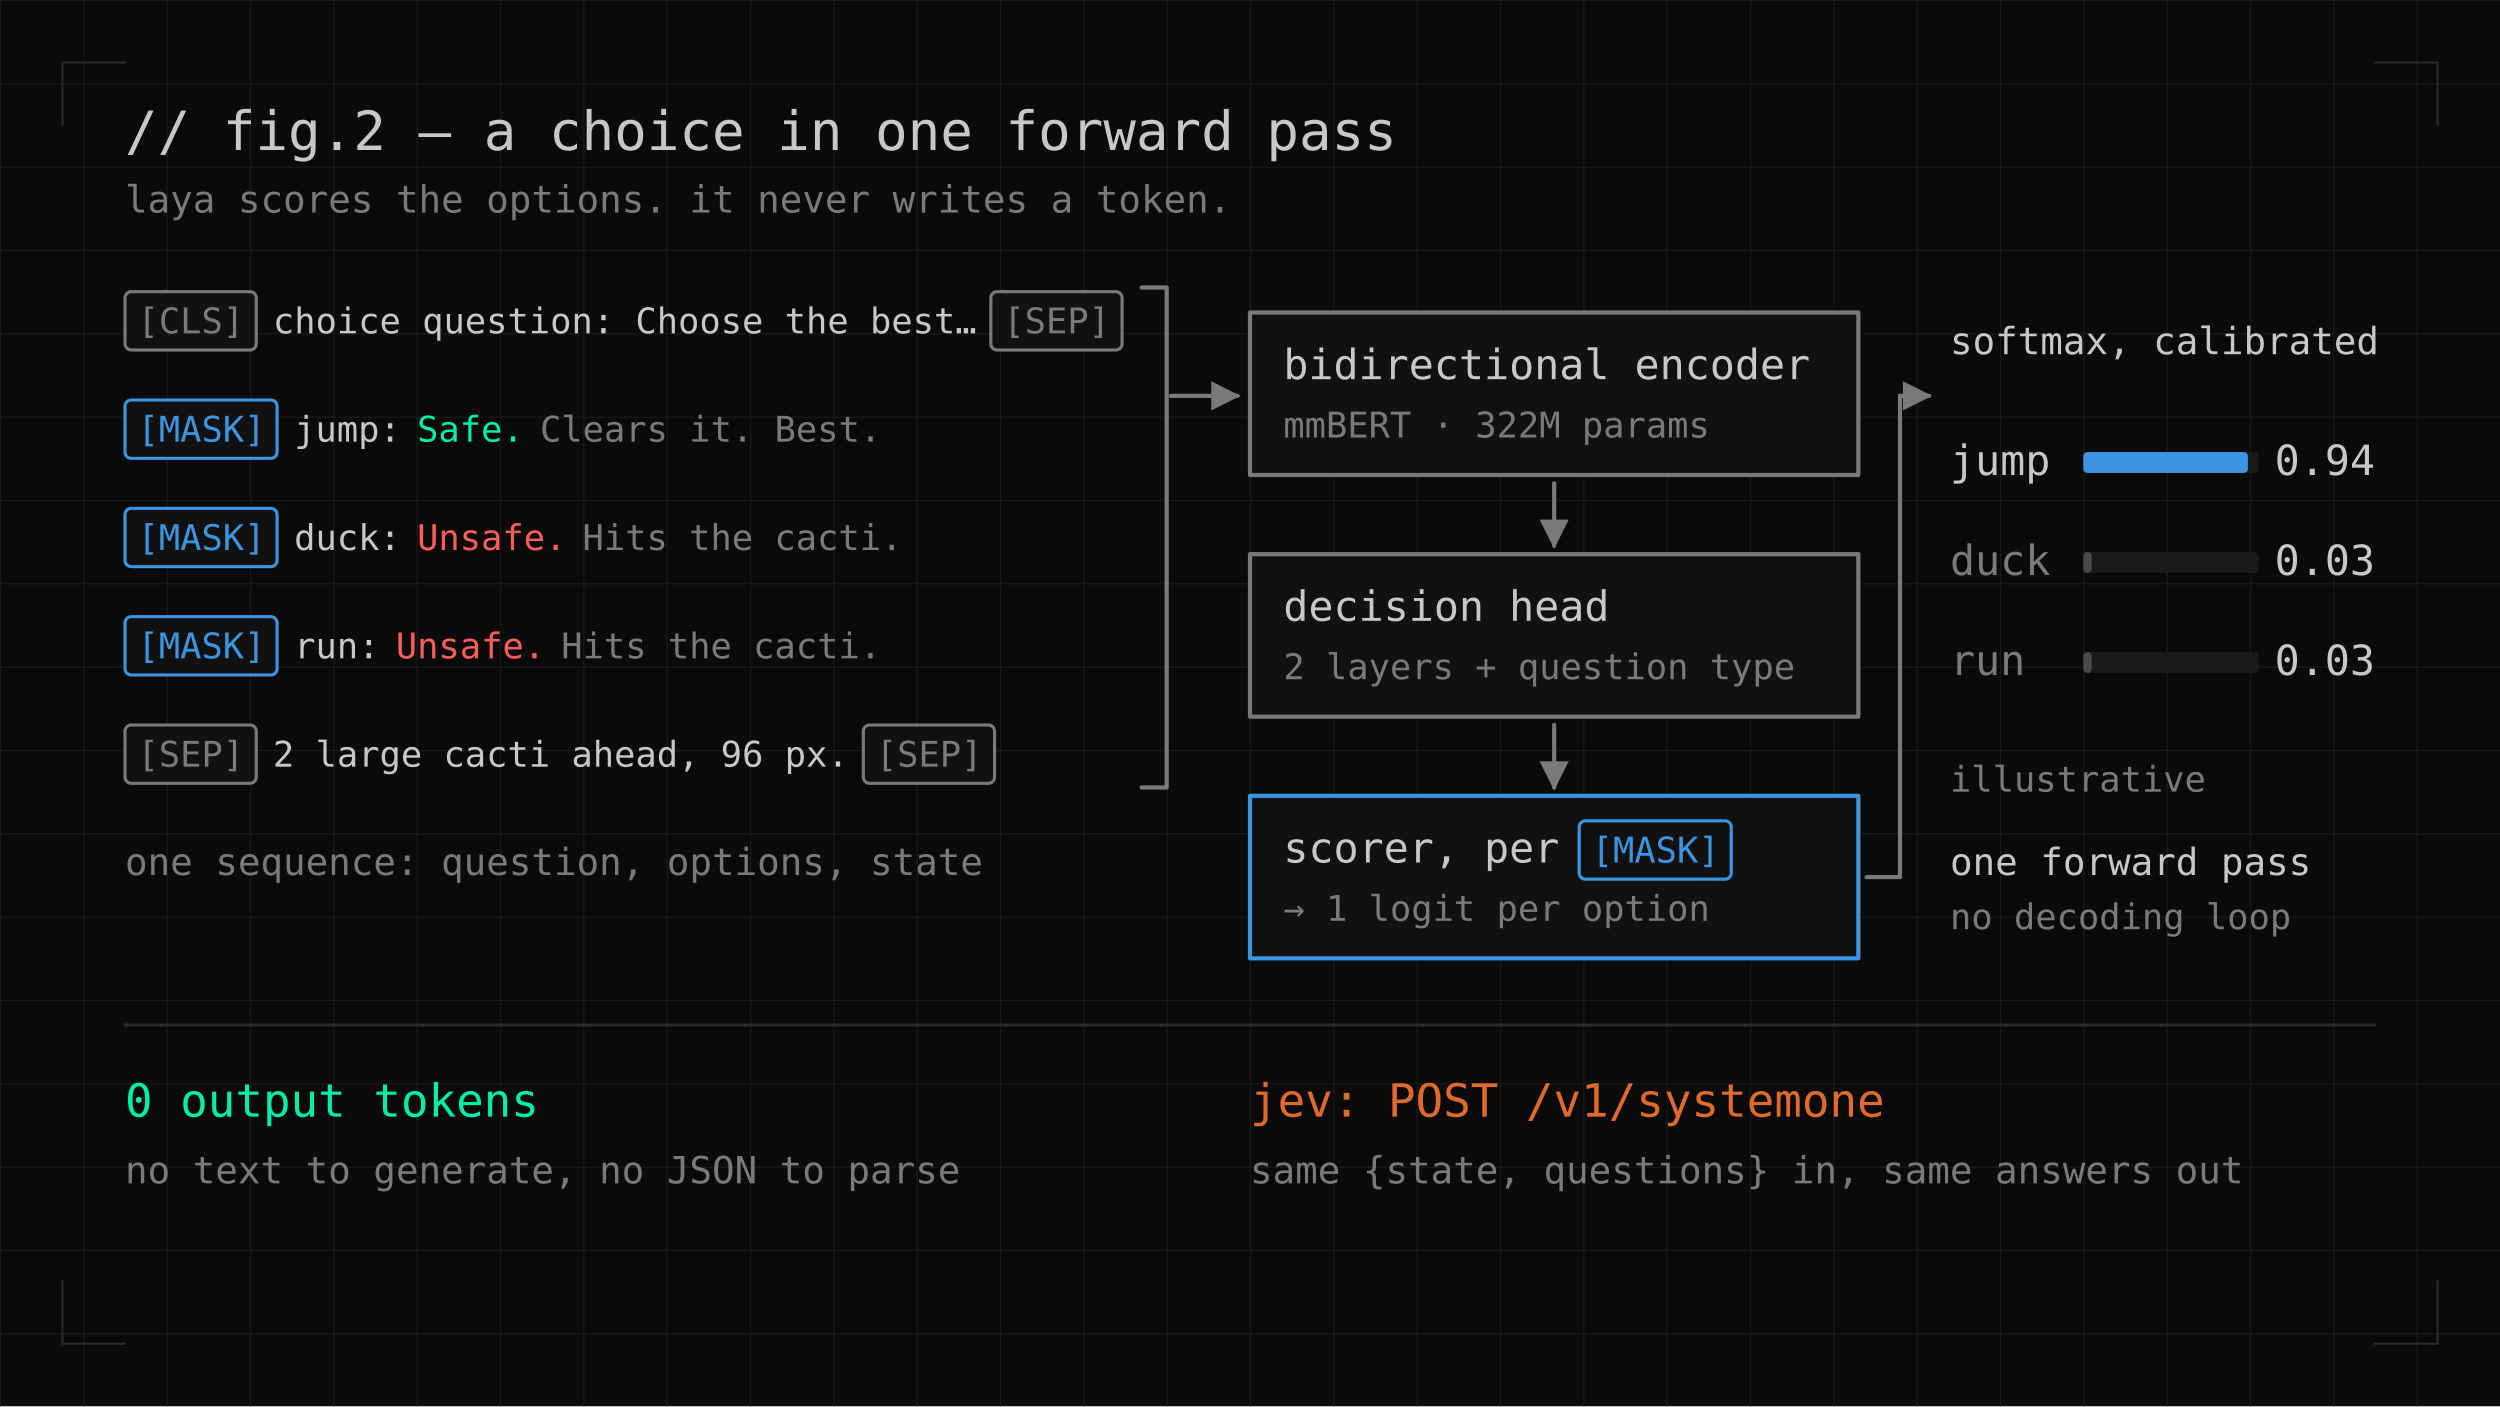
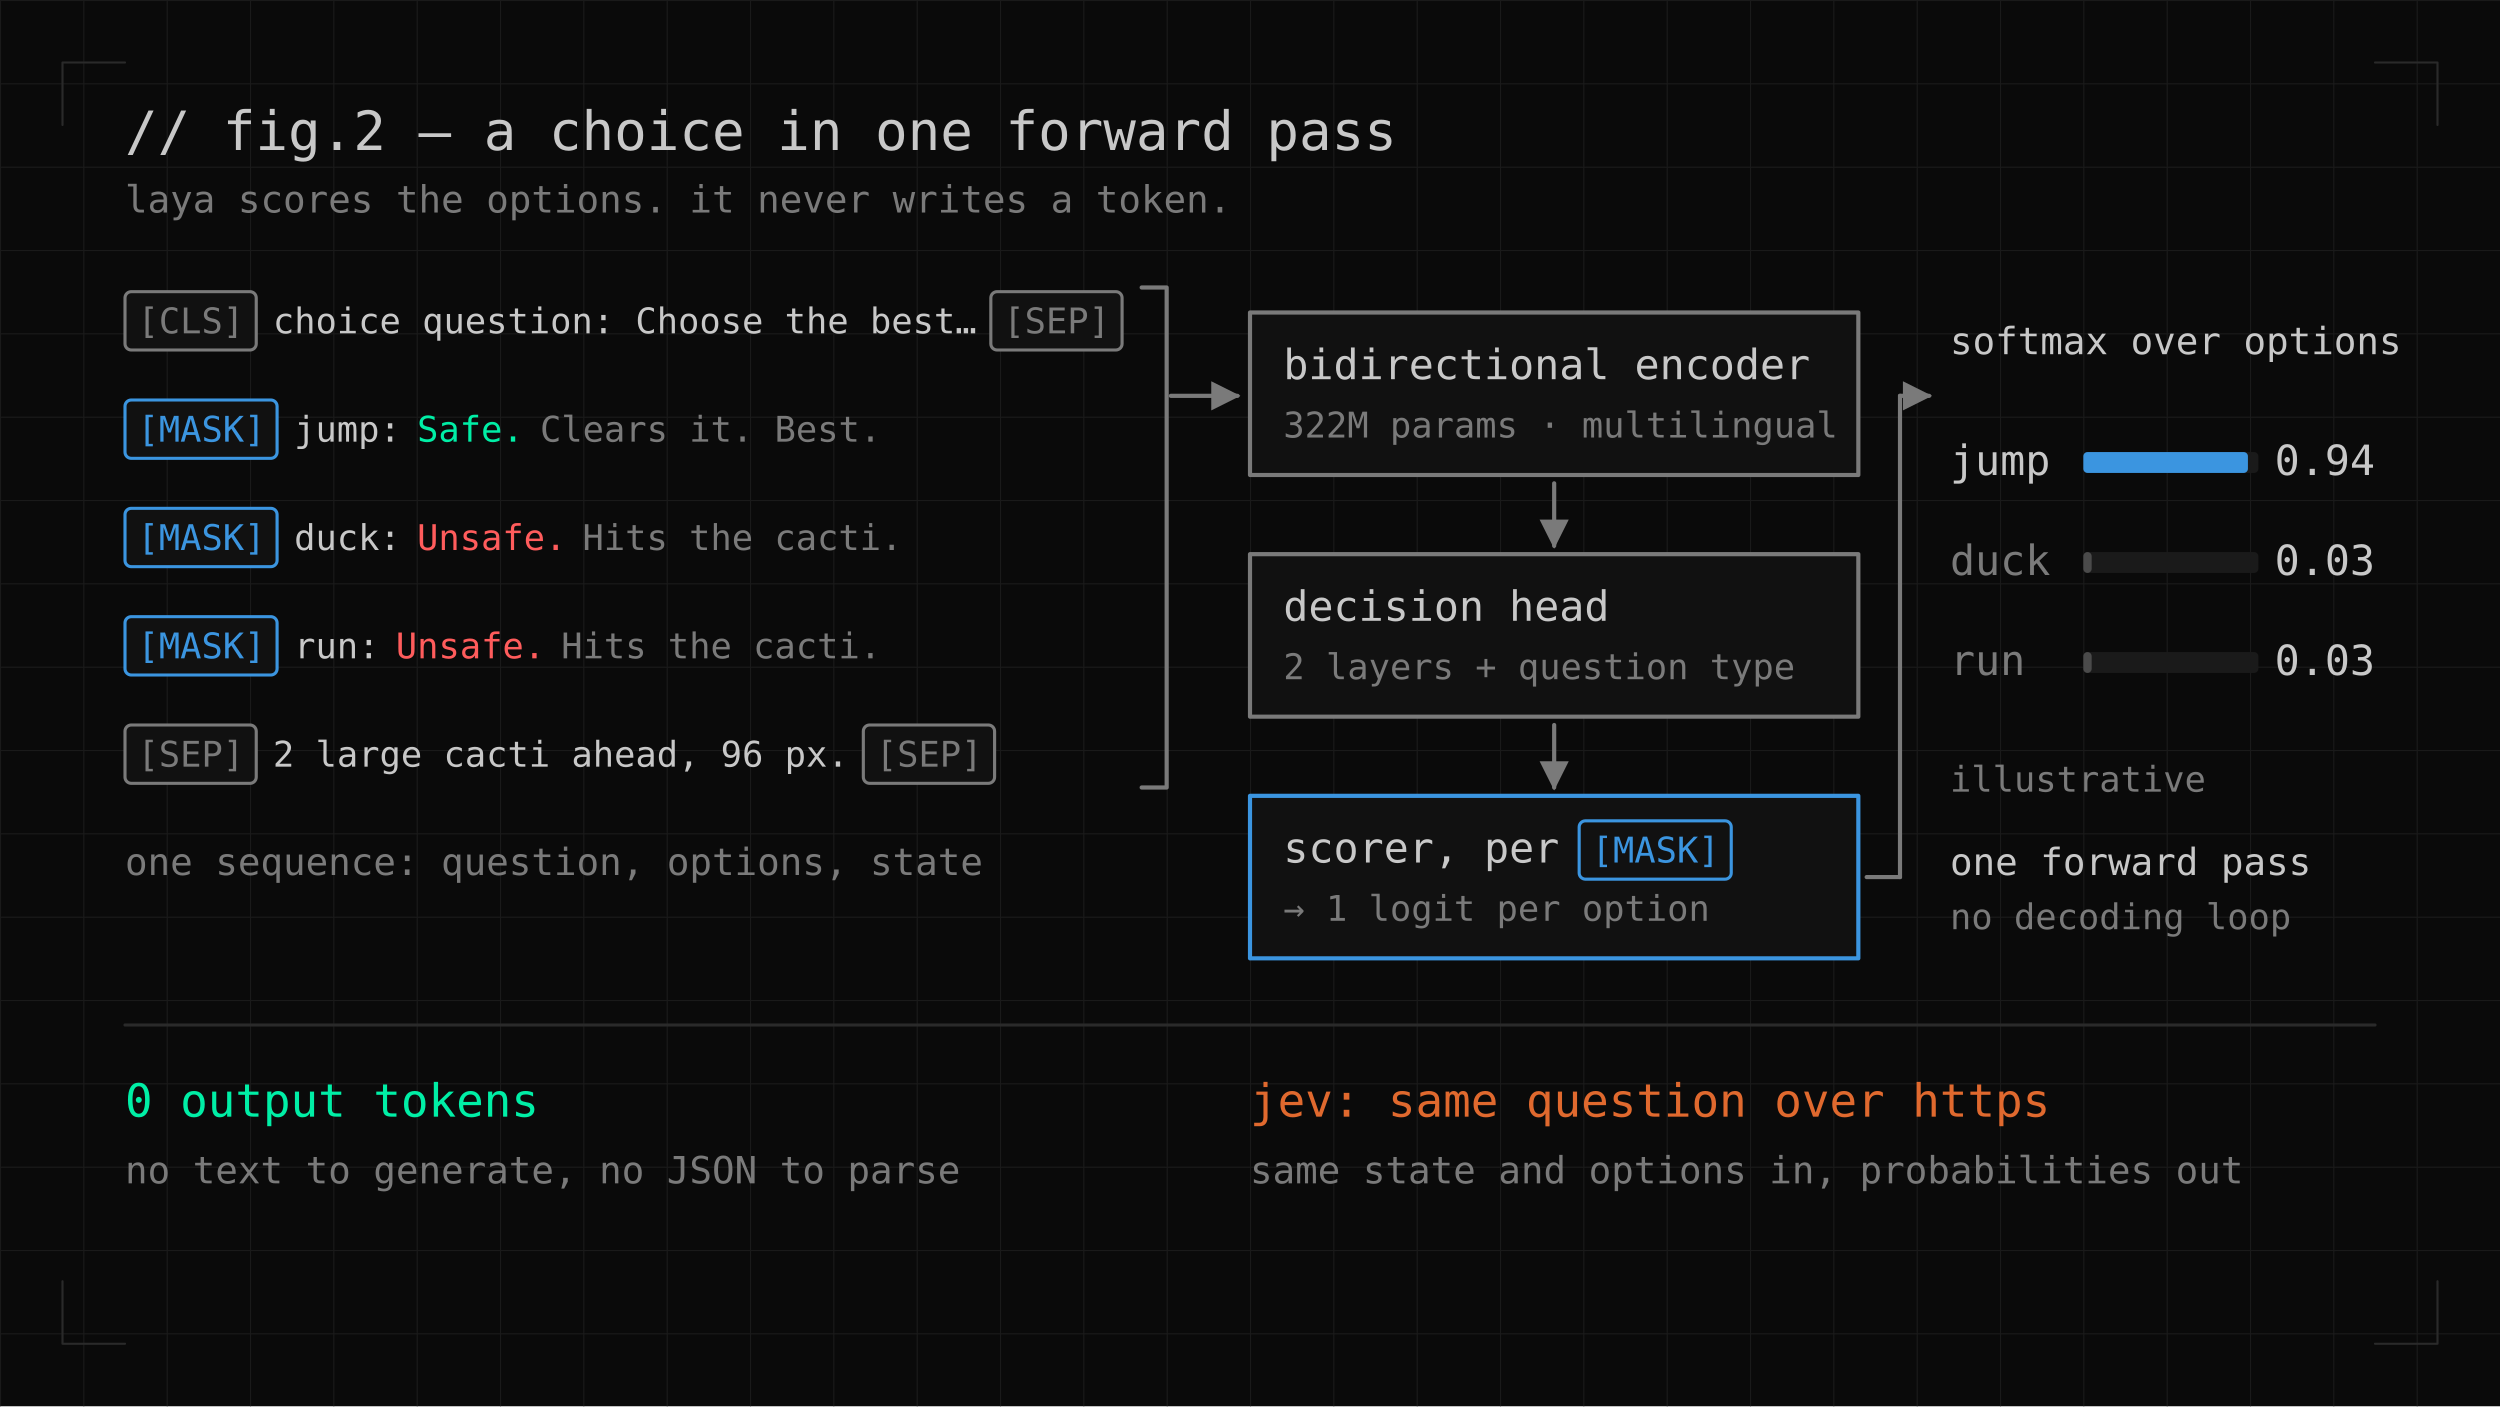
<svg xmlns="http://www.w3.org/2000/svg" viewBox="0 0 1200 675" fill="none" stroke-linecap="round" stroke-linejoin="round">
  <defs>
    <pattern id="grid-typed" width="40" height="40" patternUnits="userSpaceOnUse">
      <path d="M 40 0 L 0 0 0 40" stroke="#1a1a1a" stroke-width="1" />
    </pattern>
    <marker id="arrow-typed" viewBox="0 0 10 10" refX="9" refY="5" markerWidth="7" markerHeight="7" orient="auto-start-reverse">
      <path d="M 0 0 L 10 5 L 0 10 Z" fill="#7a7a7a" stroke="none" />
    </marker>
    <marker id="arrow-green-typed" viewBox="0 0 10 10" refX="9" refY="5" markerWidth="7" markerHeight="7" orient="auto-start-reverse">
      <path d="M 0 0 L 10 5 L 0 10 Z" fill="#00efa6" stroke="none" />
    </marker>
  </defs>
  <rect width="1200" height="675" fill="#0a0a0a" />
  <rect width="1200" height="675" fill="url(#grid-typed)" />
  <g font-family="ui-monospace, SFMono-Regular, Menlo, monospace">
    <text x="60" y="72" font-size="26" fill="#c8c8c8">// fig.2 — a choice in one forward pass</text>
    <text x="60" y="102" font-size="18" fill="#7a7a7a">laya scores the options. it never writes a token.</text>
  </g>
  <rect x="60" y="140" width="63" height="28" rx="3" fill="#111111" stroke="#7a7a7a" stroke-width="1.5" />
  <text x="66" y="160" font-family="ui-monospace, SFMono-Regular, Menlo, monospace" font-size="17" fill="#7a7a7a">[CLS]</text>
  <text x="131.0" y="160" font-family="ui-monospace, SFMono-Regular, Menlo, monospace" font-size="17" fill="#c8c8c8">choice question: Choose the best…</text>
  <rect x="475.6" y="140" width="63" height="28" rx="3" fill="#111111" stroke="#7a7a7a" stroke-width="1.5" />
  <text x="481.6" y="160" font-family="ui-monospace, SFMono-Regular, Menlo, monospace" font-size="17" fill="#7a7a7a">[SEP]</text>
  <rect x="60" y="192" width="73" height="28" rx="3" fill="#111111" stroke="#3b95e0" stroke-width="1.5" />
  <text x="66" y="212" font-family="ui-monospace, SFMono-Regular, Menlo, monospace" font-size="17" fill="#3b95e0">[MASK]</text>
  <text x="141.2" y="212" font-family="ui-monospace, SFMono-Regular, Menlo, monospace" font-size="17" fill="#c8c8c8">jump:</text>
  <text x="200.2" y="212" font-family="ui-monospace, SFMono-Regular, Menlo, monospace" font-size="17" fill="#00efa6">Safe.</text>
  <text x="259.2" y="212" font-family="ui-monospace, SFMono-Regular, Menlo, monospace" font-size="17" fill="#7a7a7a">Clears it. Best.</text>
  <rect x="60" y="244" width="73" height="28" rx="3" fill="#111111" stroke="#3b95e0" stroke-width="1.5" />
  <text x="66" y="264" font-family="ui-monospace, SFMono-Regular, Menlo, monospace" font-size="17" fill="#3b95e0">[MASK]</text>
  <text x="141.2" y="264" font-family="ui-monospace, SFMono-Regular, Menlo, monospace" font-size="17" fill="#c8c8c8">duck:</text>
  <text x="200.2" y="264" font-family="ui-monospace, SFMono-Regular, Menlo, monospace" font-size="17" fill="#ff5c5c">Unsafe.</text>
  <text x="279.6" y="264" font-family="ui-monospace, SFMono-Regular, Menlo, monospace" font-size="17" fill="#7a7a7a">Hits the cacti.</text>
  <rect x="60" y="296" width="73" height="28" rx="3" fill="#111111" stroke="#3b95e0" stroke-width="1.5" />
  <text x="66" y="316" font-family="ui-monospace, SFMono-Regular, Menlo, monospace" font-size="17" fill="#3b95e0">[MASK]</text>
  <text x="141.2" y="316" font-family="ui-monospace, SFMono-Regular, Menlo, monospace" font-size="17" fill="#c8c8c8">run:</text>
  <text x="190.0" y="316" font-family="ui-monospace, SFMono-Regular, Menlo, monospace" font-size="17" fill="#ff5c5c">Unsafe.</text>
  <text x="269.4" y="316" font-family="ui-monospace, SFMono-Regular, Menlo, monospace" font-size="17" fill="#7a7a7a">Hits the cacti.</text>
  <rect x="60" y="348" width="63" height="28" rx="3" fill="#111111" stroke="#7a7a7a" stroke-width="1.5" />
  <text x="66" y="368" font-family="ui-monospace, SFMono-Regular, Menlo, monospace" font-size="17" fill="#7a7a7a">[SEP]</text>
  <text x="131.0" y="368" font-family="ui-monospace, SFMono-Regular, Menlo, monospace" font-size="17" fill="#c8c8c8">2 large cacti ahead, 96 px.</text>
  <rect x="414.4" y="348" width="63" height="28" rx="3" fill="#111111" stroke="#7a7a7a" stroke-width="1.5" />
  <text x="420.4" y="368" font-family="ui-monospace, SFMono-Regular, Menlo, monospace" font-size="17" fill="#7a7a7a">[SEP]</text>
  <text x="60" y="420" font-family="ui-monospace, SFMono-Regular, Menlo, monospace" font-size="18" fill="#7a7a7a">one sequence: question, options, state</text>
  <path d="M 548 138 h 12 v 240 h -12" stroke="#7a7a7a" stroke-width="2" />
  <line x1="562" y1="190" x2="594" y2="190" stroke="#7a7a7a" stroke-width="2" marker-end="url(#arrow-typed)" />
  <rect x="600" y="150" width="292" height="78" fill="#111111" stroke="#7a7a7a" stroke-width="2" />
  <text x="616" y="182" font-family="ui-monospace, SFMono-Regular, Menlo, monospace" font-size="20" fill="#c8c8c8">bidirectional encoder</text>
-   <text x="616" y="210" font-family="ui-monospace, SFMono-Regular, Menlo, monospace" font-size="17" fill="#7a7a7a">mmBERT · 322M params</text>
+   <text x="616" y="210" font-family="ui-monospace, SFMono-Regular, Menlo, monospace" font-size="17" fill="#7a7a7a">322M params · multilingual</text>
  <line x1="746" y1="232" x2="746" y2="262" stroke="#7a7a7a" stroke-width="2" marker-end="url(#arrow-typed)" />
  <rect x="600" y="266" width="292" height="78" fill="#111111" stroke="#7a7a7a" stroke-width="2" />
  <text x="616" y="298" font-family="ui-monospace, SFMono-Regular, Menlo, monospace" font-size="20" fill="#c8c8c8">decision head</text>
  <text x="616" y="326" font-family="ui-monospace, SFMono-Regular, Menlo, monospace" font-size="17" fill="#7a7a7a">2 layers + question type</text>
  <line x1="746" y1="348" x2="746" y2="378" stroke="#7a7a7a" stroke-width="2" marker-end="url(#arrow-typed)" />
  <rect x="600" y="382" width="292" height="78" fill="#111111" stroke="#3b95e0" stroke-width="2" />
  <text x="616" y="414" font-family="ui-monospace, SFMono-Regular, Menlo, monospace" font-size="20" fill="#c8c8c8">scorer, per</text>
  <rect x="758" y="394" width="73" height="28" rx="3" fill="#111111" stroke="#3b95e0" stroke-width="1.5" />
  <text x="764" y="414" font-family="ui-monospace, SFMono-Regular, Menlo, monospace" font-size="17" fill="#3b95e0">[MASK]</text>
  <text x="616" y="442" font-family="ui-monospace, SFMono-Regular, Menlo, monospace" font-size="17" fill="#7a7a7a">→ 1 logit per option</text>
  <line x1="896" y1="421" x2="912" y2="421" stroke="#7a7a7a" stroke-width="2" />
  <line x1="912" y1="421" x2="912" y2="190" stroke="#7a7a7a" stroke-width="2" />
  <line x1="912" y1="190" x2="926" y2="190" stroke="#7a7a7a" stroke-width="2" marker-end="url(#arrow-typed)" />
-   <text x="936" y="170" font-family="ui-monospace, SFMono-Regular, Menlo, monospace" font-size="18" fill="#c8c8c8">softmax, calibrated</text>
+   <text x="936" y="170" font-family="ui-monospace, SFMono-Regular, Menlo, monospace" font-size="18" fill="#c8c8c8">softmax over options</text>
  <text x="936" y="228" font-family="ui-monospace, SFMono-Regular, Menlo, monospace" font-size="20" fill="#c8c8c8">jump</text>
  <rect x="1000" y="217" width="84" height="10" rx="2" fill="#1a1a1a" />
  <rect x="1000" y="217" width="79" height="10" rx="2" fill="#3b95e0" />
  <text x="1140" y="228" font-family="ui-monospace, SFMono-Regular, Menlo, monospace" font-size="20" fill="#c8c8c8" text-anchor="end">0.94</text>
  <text x="936" y="276" font-family="ui-monospace, SFMono-Regular, Menlo, monospace" font-size="20" fill="#7a7a7a">duck</text>
  <rect x="1000" y="265" width="84" height="10" rx="2" fill="#1a1a1a" />
  <rect x="1000" y="265" width="4" height="10" rx="2" fill="#4a4a4a" />
  <text x="1140" y="276" font-family="ui-monospace, SFMono-Regular, Menlo, monospace" font-size="20" fill="#c8c8c8" text-anchor="end">0.03</text>
  <text x="936" y="324" font-family="ui-monospace, SFMono-Regular, Menlo, monospace" font-size="20" fill="#7a7a7a">run</text>
  <rect x="1000" y="313" width="84" height="10" rx="2" fill="#1a1a1a" />
  <rect x="1000" y="313" width="4" height="10" rx="2" fill="#4a4a4a" />
  <text x="1140" y="324" font-family="ui-monospace, SFMono-Regular, Menlo, monospace" font-size="20" fill="#c8c8c8" text-anchor="end">0.03</text>
  <text x="936" y="380" font-family="ui-monospace, SFMono-Regular, Menlo, monospace" font-size="17" fill="#7a7a7a">illustrative</text>
  <text x="936" y="420" font-family="ui-monospace, SFMono-Regular, Menlo, monospace" font-size="18" fill="#c8c8c8">one forward pass</text>
  <text x="936" y="446" font-family="ui-monospace, SFMono-Regular, Menlo, monospace" font-size="17" fill="#7a7a7a">no decoding loop</text>
  <line x1="60" y1="492" x2="1140" y2="492" stroke="#2a2a2a" stroke-width="1.5" />
  <text x="60" y="536" font-family="ui-monospace, SFMono-Regular, Menlo, monospace" font-size="22" fill="#00efa6">0 output tokens</text>
  <text x="60" y="568" font-family="ui-monospace, SFMono-Regular, Menlo, monospace" font-size="18" fill="#7a7a7a">no text to generate, no JSON to parse</text>
-   <text x="600" y="536" font-family="ui-monospace, SFMono-Regular, Menlo, monospace" font-size="22" fill="#e0692e">jev: POST /v1/systemone</text>
-   <text x="600" y="568" font-family="ui-monospace, SFMono-Regular, Menlo, monospace" font-size="18" fill="#7a7a7a">same {state, questions} in, same answers out</text>
+   <text x="600" y="536" font-family="ui-monospace, SFMono-Regular, Menlo, monospace" font-size="22" fill="#e0692e">jev: same question over https</text>
+   <text x="600" y="568" font-family="ui-monospace, SFMono-Regular, Menlo, monospace" font-size="18" fill="#7a7a7a">same state and options in, probabilities out</text>
  <g stroke="#2a2a2a" stroke-width="1">
    <path d="M 30 30 L 60 30 M 30 30 L 30 60" />
    <path d="M 1170 30 L 1140 30 M 1170 30 L 1170 60" />
    <path d="M 30 645 L 60 645 M 30 645 L 30 615" />
    <path d="M 1170 645 L 1140 645 M 1170 645 L 1170 615" />
  </g>
</svg>
